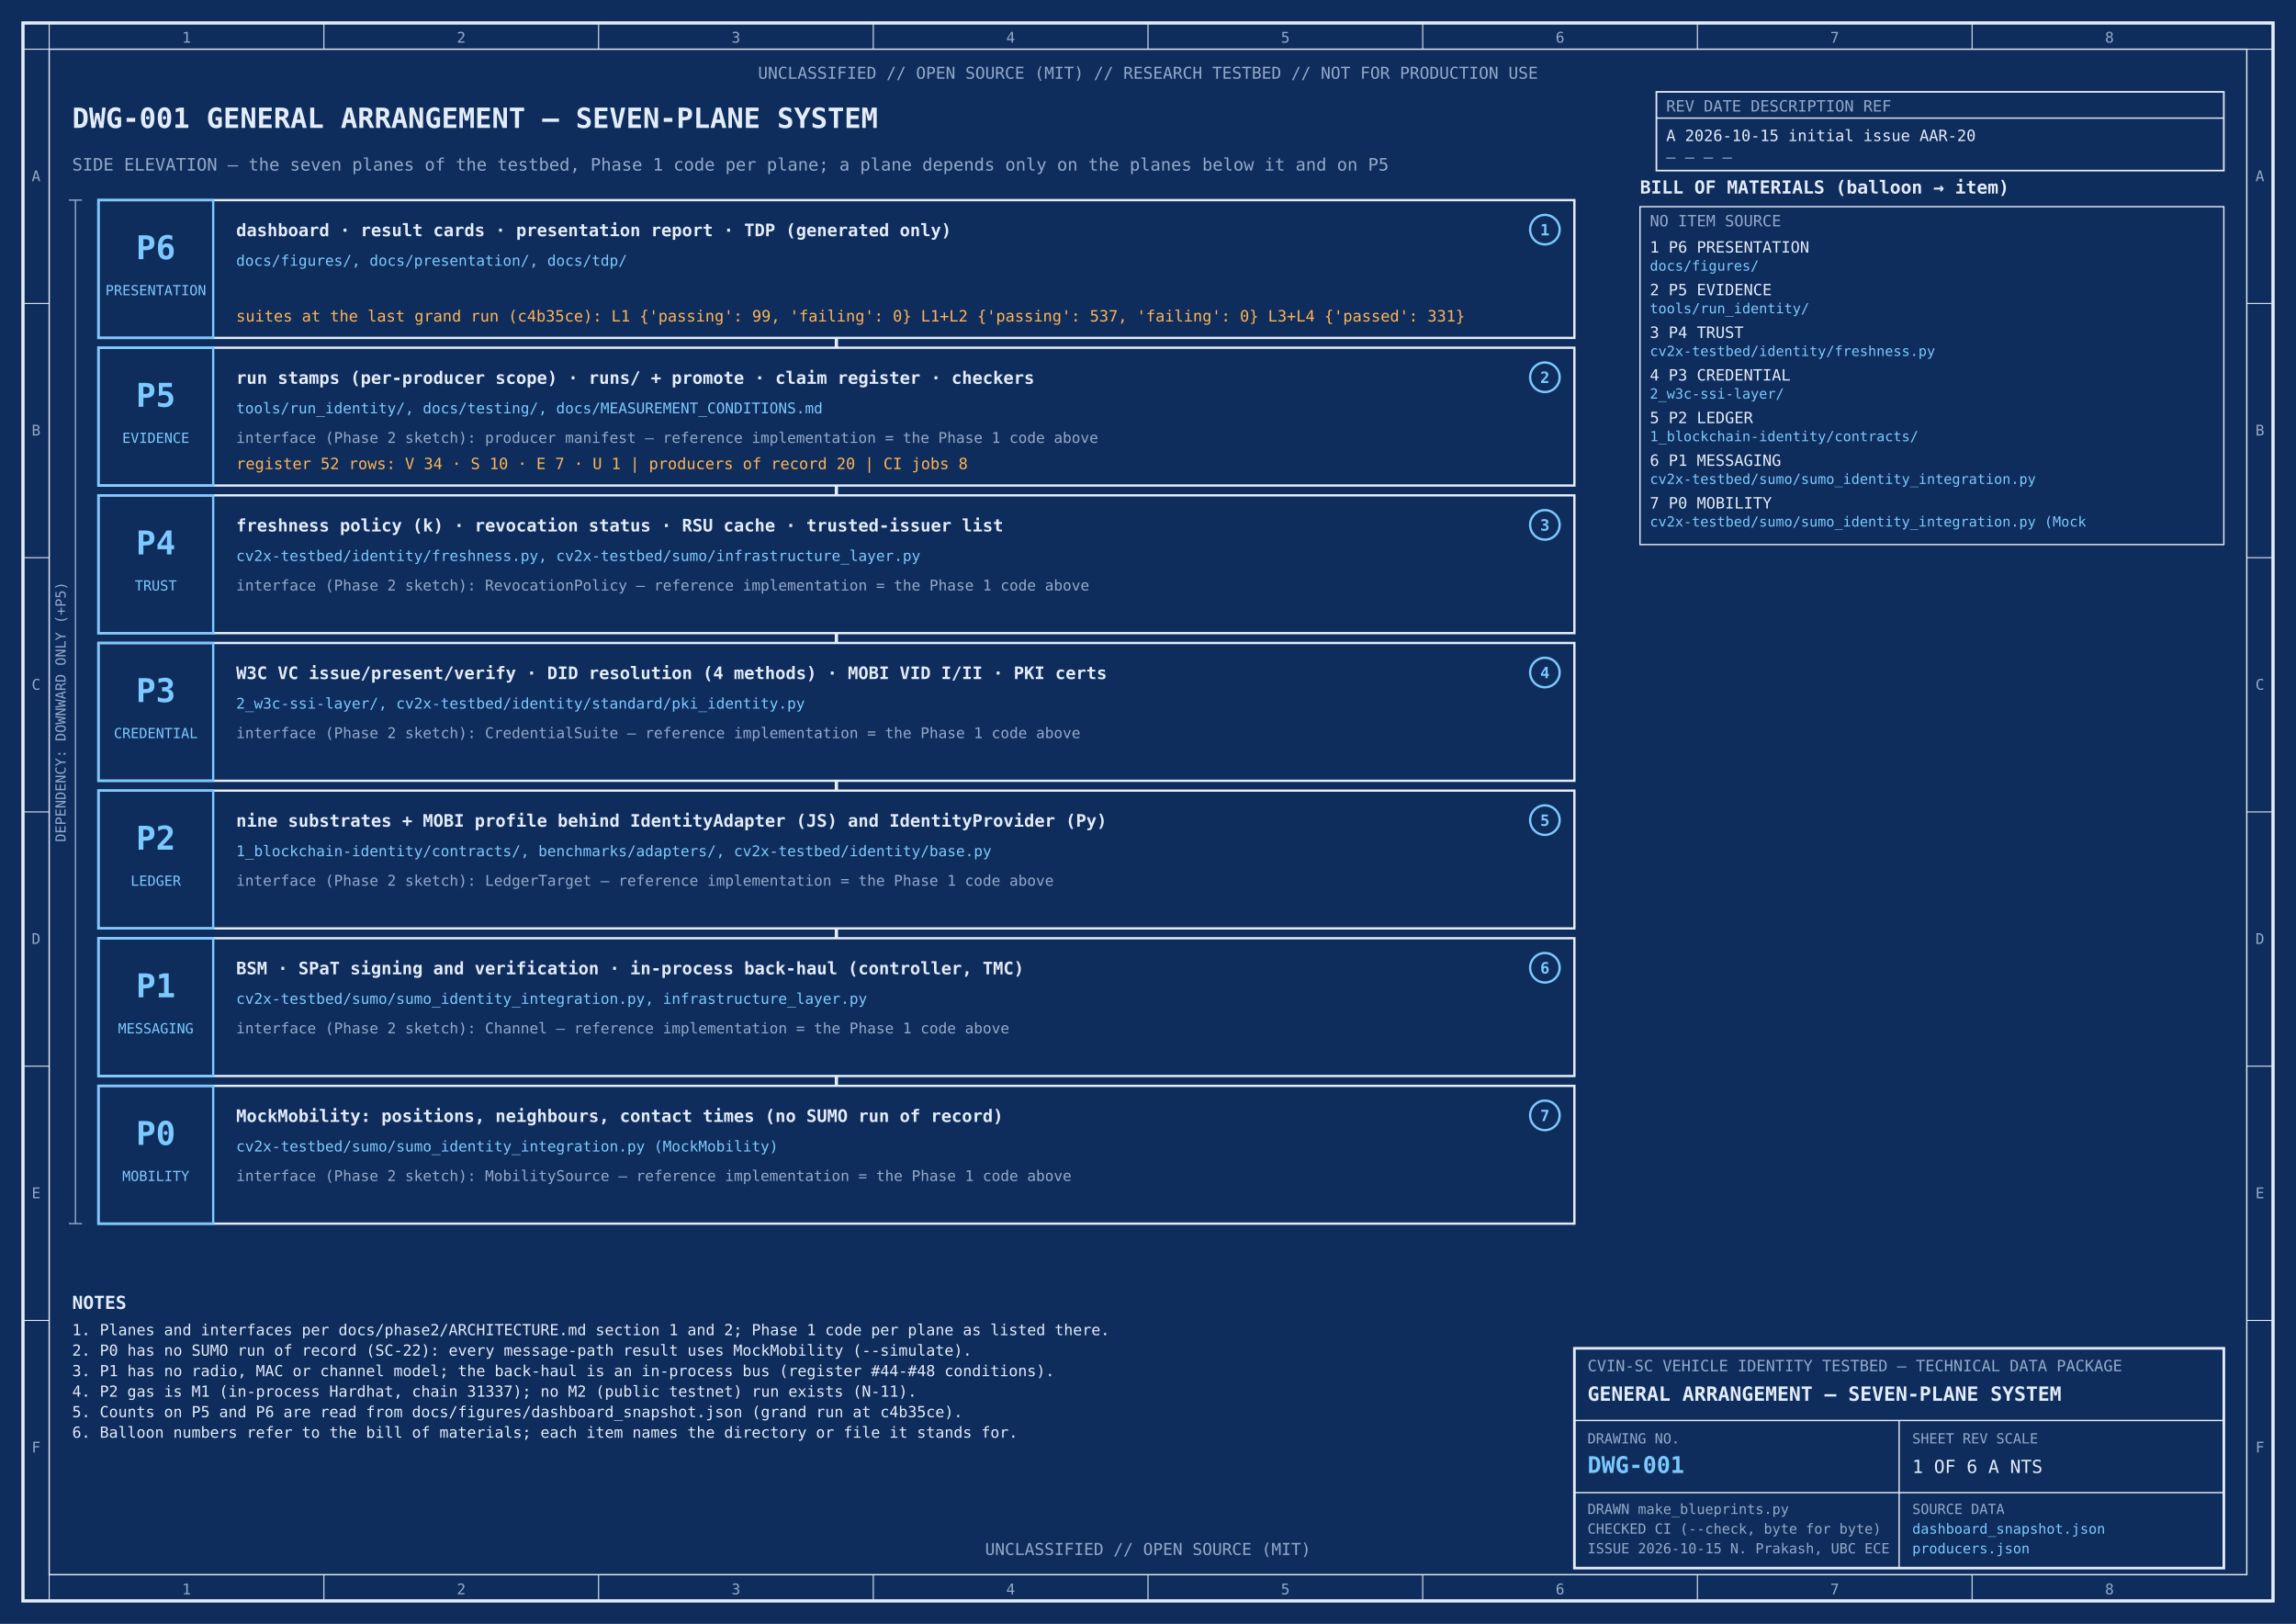
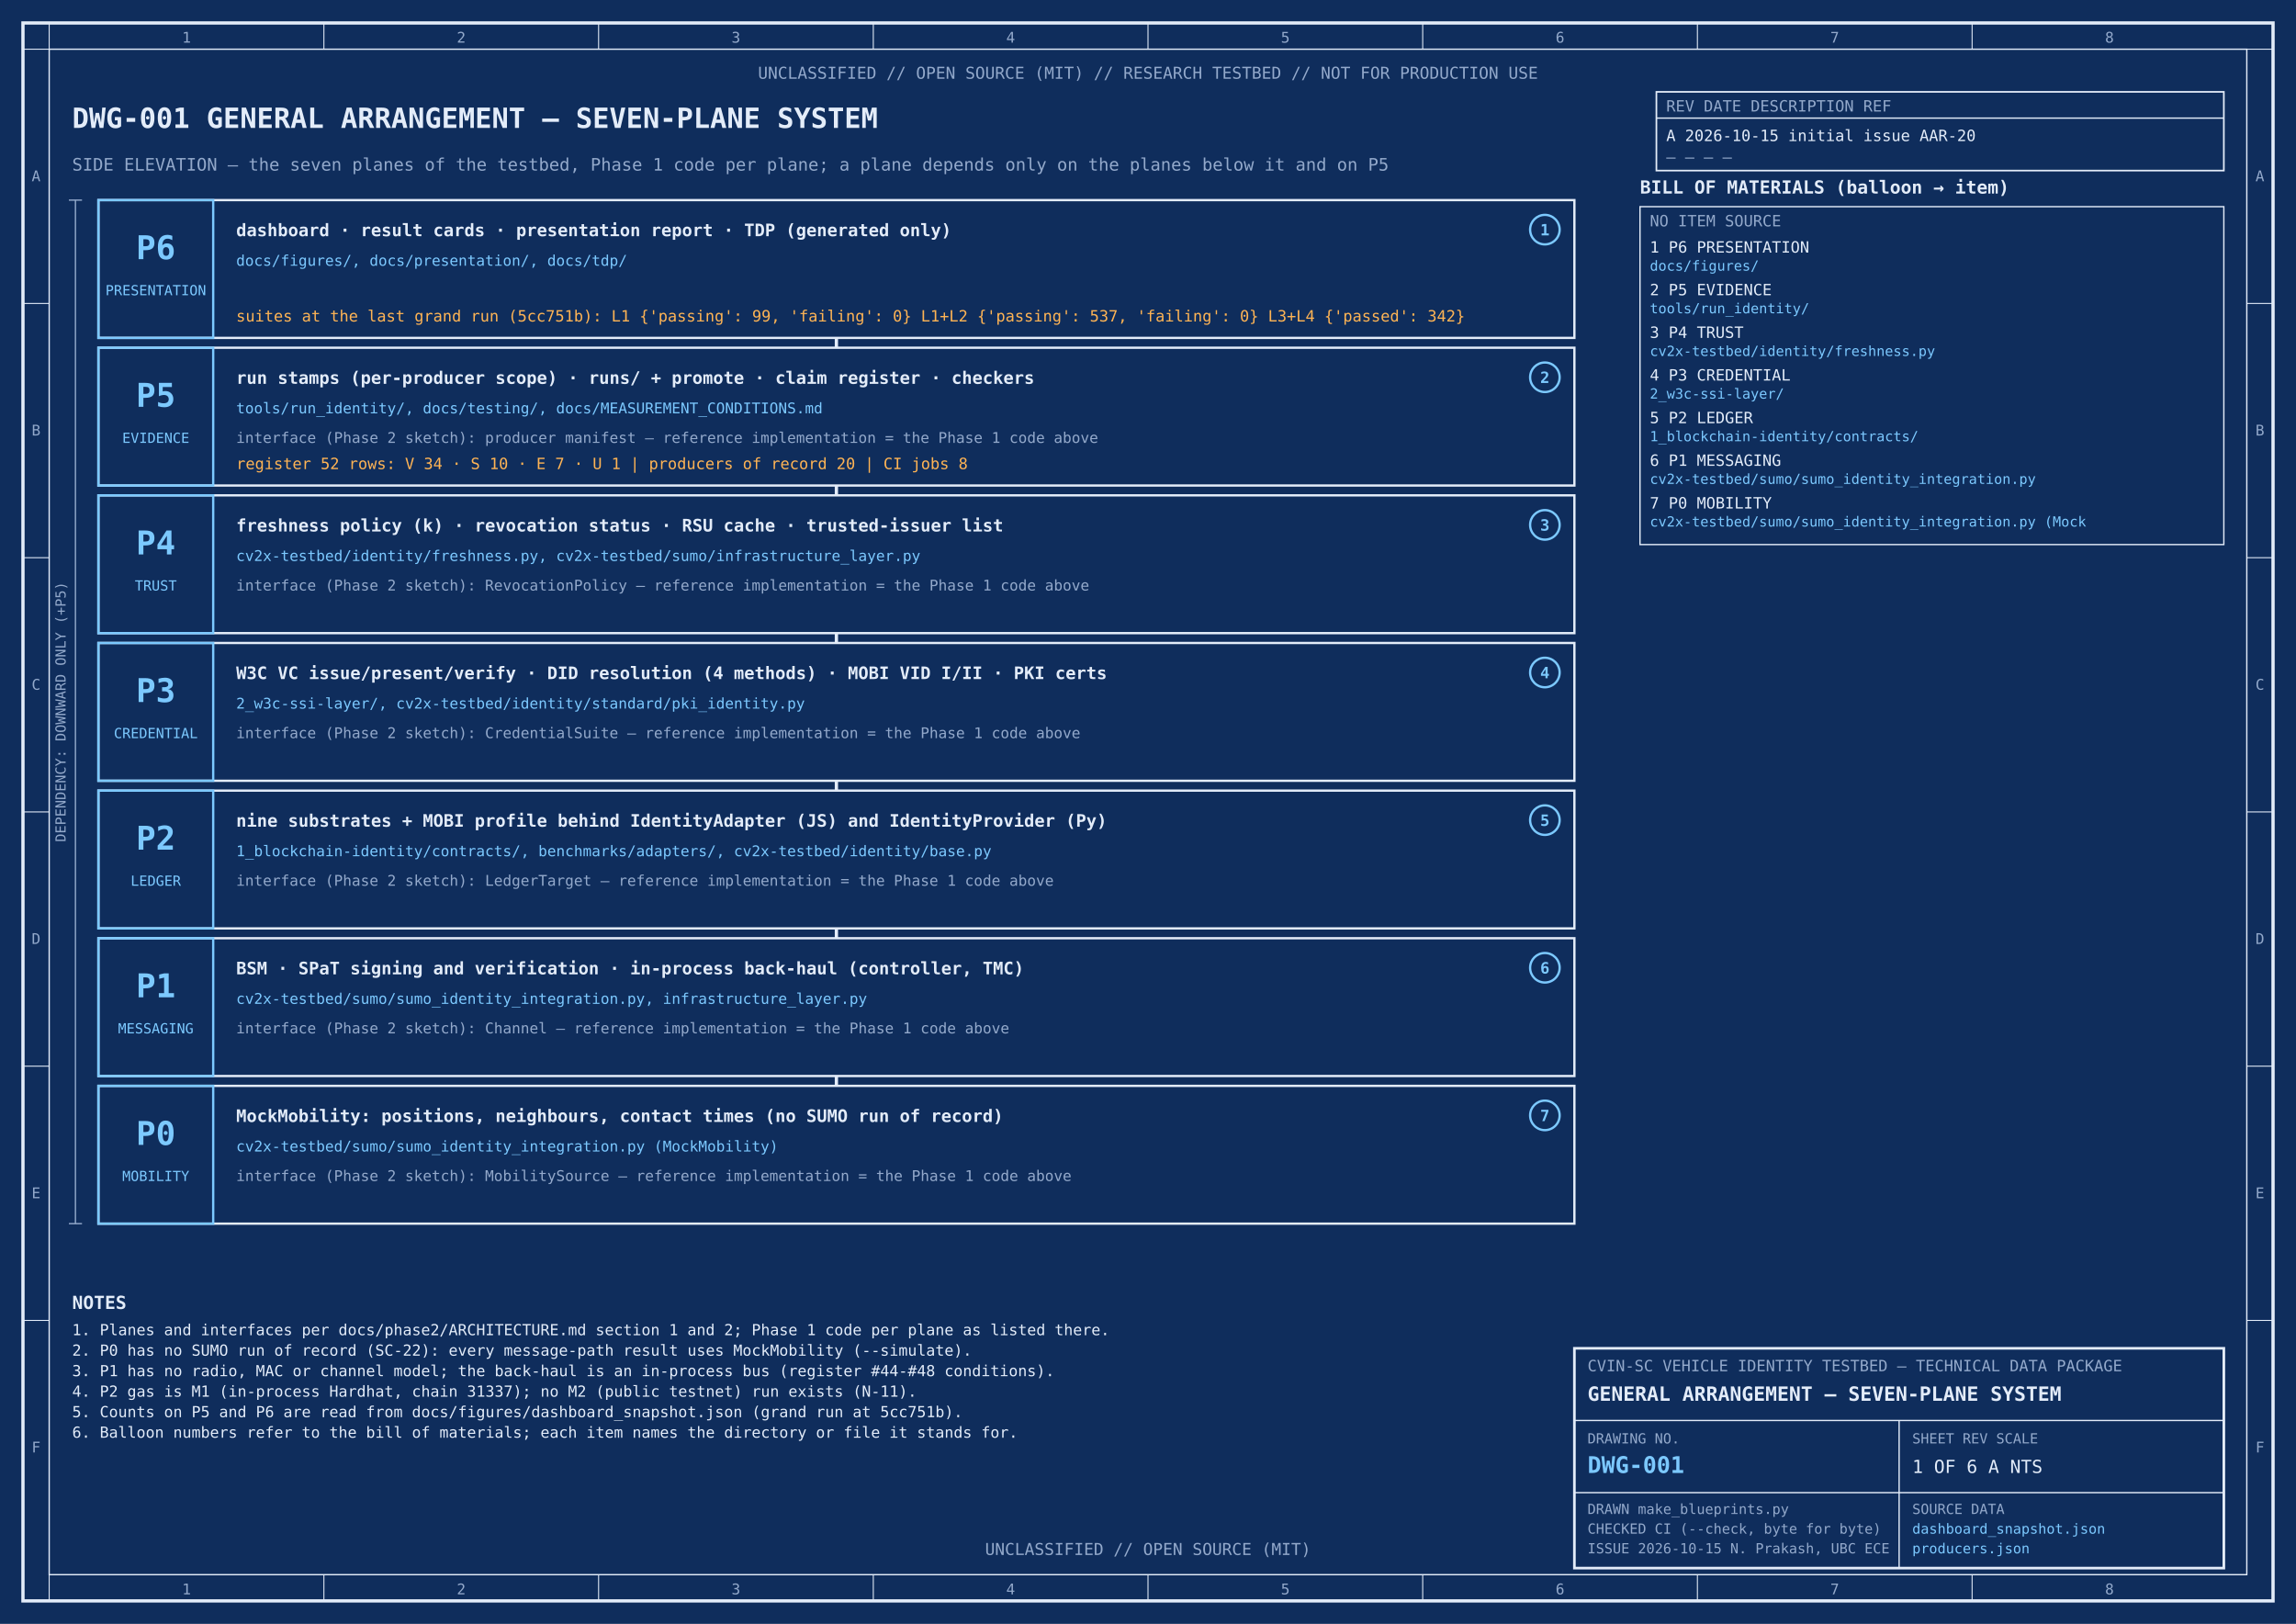
<svg xmlns="http://www.w3.org/2000/svg" width="1400" height="990" viewBox="0 0 1400 990" font-family="DejaVu Sans Mono, Menlo, Consolas, monospace">
  <defs>
    <marker id="arrow" viewBox="0 0 10 10" refX="9" refY="5" markerWidth="7" markerHeight="7" orient="auto-start-reverse">
      <path d="M0,0 L10,5 L0,10 z" fill="#e3ecf9" />
    </marker>
    <pattern id="hatch" width="8" height="8" patternUnits="userSpaceOnUse" patternTransform="rotate(45)">
      <line x1="0" y1="0" x2="0" y2="8" stroke="#ffb454" stroke-width="1" />
    </pattern>
  </defs>
  <rect width="1400" height="990" fill="#0f2d5c" />
  <text x="44" y="104" font-size="10.5" text-anchor="start" fill="#93a9cb" font-weight="normal">SIDE ELEVATION — the seven planes of the testbed, Phase 1 code per plane; a plane depends only on the planes below it and on P5</text>
  <rect x="60" y="122" width="900" height="84" stroke="#e3ecf9" fill="none" stroke-width="1.4" rx="0" />
  <rect x="60" y="122" width="70" height="84" stroke="#7cc9ff" fill="none" stroke-width="1.4" rx="0" />
  <text x="95" y="158" font-size="20" text-anchor="middle" fill="#7cc9ff" font-weight="bold">P6</text>
  <text x="95" y="180" font-size="8.5" text-anchor="middle" fill="#7cc9ff" font-weight="normal">PRESENTATION</text>
  <text x="144" y="144" font-size="10.5" text-anchor="start" fill="#e3ecf9" font-weight="bold">dashboard · result cards · presentation report · TDP (generated only)</text>
  <text x="144" y="162" font-size="9" text-anchor="start" fill="#7cc9ff" font-weight="normal">docs/figures/, docs/presentation/, docs/tdp/</text>
  <circle cx="942" cy="140" r="9" stroke="#7cc9ff" fill="#0f2d5c" stroke-width="1.4" />
  <text x="942" y="143.5" font-size="9.5" text-anchor="middle" fill="#7cc9ff" font-weight="bold">1</text>
  <line x1="510.0" y1="206" x2="510.0" y2="212" stroke="#e3ecf9" stroke-width="2" />
  <rect x="60" y="212" width="900" height="84" stroke="#e3ecf9" fill="none" stroke-width="1.4" rx="0" />
  <rect x="60" y="212" width="70" height="84" stroke="#7cc9ff" fill="none" stroke-width="1.4" rx="0" />
  <text x="95" y="248" font-size="20" text-anchor="middle" fill="#7cc9ff" font-weight="bold">P5</text>
  <text x="95" y="270" font-size="8.5" text-anchor="middle" fill="#7cc9ff" font-weight="normal">EVIDENCE</text>
  <text x="144" y="234" font-size="10.5" text-anchor="start" fill="#e3ecf9" font-weight="bold">run stamps (per-producer scope) · runs/ + promote · claim register · checkers</text>
  <text x="144" y="252" font-size="9" text-anchor="start" fill="#7cc9ff" font-weight="normal">tools/run_identity/, docs/testing/, docs/MEASUREMENT_CONDITIONS.md</text>
  <text x="144" y="270" font-size="9" text-anchor="start" fill="#93a9cb" font-weight="normal">interface (Phase 2 sketch): producer manifest — reference implementation = the Phase 1 code above</text>
  <circle cx="942" cy="230" r="9" stroke="#7cc9ff" fill="#0f2d5c" stroke-width="1.4" />
  <text x="942" y="233.5" font-size="9.5" text-anchor="middle" fill="#7cc9ff" font-weight="bold">2</text>
  <line x1="510.0" y1="296" x2="510.0" y2="302" stroke="#e3ecf9" stroke-width="2" />
  <rect x="60" y="302" width="900" height="84" stroke="#e3ecf9" fill="none" stroke-width="1.4" rx="0" />
  <rect x="60" y="302" width="70" height="84" stroke="#7cc9ff" fill="none" stroke-width="1.4" rx="0" />
  <text x="95" y="338" font-size="20" text-anchor="middle" fill="#7cc9ff" font-weight="bold">P4</text>
  <text x="95" y="360" font-size="8.5" text-anchor="middle" fill="#7cc9ff" font-weight="normal">TRUST</text>
  <text x="144" y="324" font-size="10.5" text-anchor="start" fill="#e3ecf9" font-weight="bold">freshness policy (k) · revocation status · RSU cache · trusted-issuer list</text>
  <text x="144" y="342" font-size="9" text-anchor="start" fill="#7cc9ff" font-weight="normal">cv2x-testbed/identity/freshness.py, cv2x-testbed/sumo/infrastructure_layer.py</text>
  <text x="144" y="360" font-size="9" text-anchor="start" fill="#93a9cb" font-weight="normal">interface (Phase 2 sketch): RevocationPolicy — reference implementation = the Phase 1 code above</text>
  <circle cx="942" cy="320" r="9" stroke="#7cc9ff" fill="#0f2d5c" stroke-width="1.4" />
  <text x="942" y="323.5" font-size="9.5" text-anchor="middle" fill="#7cc9ff" font-weight="bold">3</text>
  <line x1="510.0" y1="386" x2="510.0" y2="392" stroke="#e3ecf9" stroke-width="2" />
  <rect x="60" y="392" width="900" height="84" stroke="#e3ecf9" fill="none" stroke-width="1.4" rx="0" />
  <rect x="60" y="392" width="70" height="84" stroke="#7cc9ff" fill="none" stroke-width="1.4" rx="0" />
  <text x="95" y="428" font-size="20" text-anchor="middle" fill="#7cc9ff" font-weight="bold">P3</text>
  <text x="95" y="450" font-size="8.5" text-anchor="middle" fill="#7cc9ff" font-weight="normal">CREDENTIAL</text>
  <text x="144" y="414" font-size="10.5" text-anchor="start" fill="#e3ecf9" font-weight="bold">W3C VC issue/present/verify · DID resolution (4 methods) · MOBI VID I/II · PKI certs</text>
  <text x="144" y="432" font-size="9" text-anchor="start" fill="#7cc9ff" font-weight="normal">2_w3c-ssi-layer/, cv2x-testbed/identity/standard/pki_identity.py</text>
  <text x="144" y="450" font-size="9" text-anchor="start" fill="#93a9cb" font-weight="normal">interface (Phase 2 sketch): CredentialSuite — reference implementation = the Phase 1 code above</text>
  <circle cx="942" cy="410" r="9" stroke="#7cc9ff" fill="#0f2d5c" stroke-width="1.4" />
  <text x="942" y="413.5" font-size="9.5" text-anchor="middle" fill="#7cc9ff" font-weight="bold">4</text>
  <line x1="510.0" y1="476" x2="510.0" y2="482" stroke="#e3ecf9" stroke-width="2" />
  <rect x="60" y="482" width="900" height="84" stroke="#e3ecf9" fill="none" stroke-width="1.4" rx="0" />
  <rect x="60" y="482" width="70" height="84" stroke="#7cc9ff" fill="none" stroke-width="1.4" rx="0" />
  <text x="95" y="518" font-size="20" text-anchor="middle" fill="#7cc9ff" font-weight="bold">P2</text>
  <text x="95" y="540" font-size="8.5" text-anchor="middle" fill="#7cc9ff" font-weight="normal">LEDGER</text>
  <text x="144" y="504" font-size="10.5" text-anchor="start" fill="#e3ecf9" font-weight="bold">nine substrates + MOBI profile behind IdentityAdapter (JS) and IdentityProvider (Py)</text>
  <text x="144" y="522" font-size="9" text-anchor="start" fill="#7cc9ff" font-weight="normal">1_blockchain-identity/contracts/, benchmarks/adapters/, cv2x-testbed/identity/base.py</text>
  <text x="144" y="540" font-size="9" text-anchor="start" fill="#93a9cb" font-weight="normal">interface (Phase 2 sketch): LedgerTarget — reference implementation = the Phase 1 code above</text>
  <circle cx="942" cy="500" r="9" stroke="#7cc9ff" fill="#0f2d5c" stroke-width="1.4" />
  <text x="942" y="503.5" font-size="9.5" text-anchor="middle" fill="#7cc9ff" font-weight="bold">5</text>
  <line x1="510.0" y1="566" x2="510.0" y2="572" stroke="#e3ecf9" stroke-width="2" />
  <rect x="60" y="572" width="900" height="84" stroke="#e3ecf9" fill="none" stroke-width="1.4" rx="0" />
  <rect x="60" y="572" width="70" height="84" stroke="#7cc9ff" fill="none" stroke-width="1.4" rx="0" />
  <text x="95" y="608" font-size="20" text-anchor="middle" fill="#7cc9ff" font-weight="bold">P1</text>
  <text x="95" y="630" font-size="8.5" text-anchor="middle" fill="#7cc9ff" font-weight="normal">MESSAGING</text>
  <text x="144" y="594" font-size="10.5" text-anchor="start" fill="#e3ecf9" font-weight="bold">BSM · SPaT signing and verification · in-process back-haul (controller, TMC)</text>
  <text x="144" y="612" font-size="9" text-anchor="start" fill="#7cc9ff" font-weight="normal">cv2x-testbed/sumo/sumo_identity_integration.py, infrastructure_layer.py</text>
  <text x="144" y="630" font-size="9" text-anchor="start" fill="#93a9cb" font-weight="normal">interface (Phase 2 sketch): Channel — reference implementation = the Phase 1 code above</text>
  <circle cx="942" cy="590" r="9" stroke="#7cc9ff" fill="#0f2d5c" stroke-width="1.4" />
  <text x="942" y="593.5" font-size="9.5" text-anchor="middle" fill="#7cc9ff" font-weight="bold">6</text>
  <line x1="510.0" y1="656" x2="510.0" y2="662" stroke="#e3ecf9" stroke-width="2" />
  <rect x="60" y="662" width="900" height="84" stroke="#e3ecf9" fill="none" stroke-width="1.4" rx="0" />
  <rect x="60" y="662" width="70" height="84" stroke="#7cc9ff" fill="none" stroke-width="1.4" rx="0" />
  <text x="95" y="698" font-size="20" text-anchor="middle" fill="#7cc9ff" font-weight="bold">P0</text>
  <text x="95" y="720" font-size="8.5" text-anchor="middle" fill="#7cc9ff" font-weight="normal">MOBILITY</text>
  <text x="144" y="684" font-size="10.5" text-anchor="start" fill="#e3ecf9" font-weight="bold">MockMobility: positions, neighbours, contact times (no SUMO run of record)</text>
  <text x="144" y="702" font-size="9" text-anchor="start" fill="#7cc9ff" font-weight="normal">cv2x-testbed/sumo/sumo_identity_integration.py (MockMobility)</text>
  <text x="144" y="720" font-size="9" text-anchor="start" fill="#93a9cb" font-weight="normal">interface (Phase 2 sketch): MobilitySource — reference implementation = the Phase 1 code above</text>
  <circle cx="942" cy="680" r="9" stroke="#7cc9ff" fill="#0f2d5c" stroke-width="1.4" />
  <text x="942" y="683.5" font-size="9.5" text-anchor="middle" fill="#7cc9ff" font-weight="bold">7</text>
  <text x="144" y="286" font-size="9.5" text-anchor="start" fill="#ffb454" font-weight="normal">register 52 rows: V 34 · S 10 · E 7 · U 1   |   producers of record 20   |   CI jobs 8</text>
-   <text x="144" y="196" font-size="9.5" text-anchor="start" fill="#ffb454" font-weight="normal">suites at the last grand run (c4b35ce): L1 {'passing': 99, 'failing': 0}  L1+L2 {'passing': 537, 'failing': 0}  L3+L4 {'passed': 331}</text>
+   <text x="144" y="196" font-size="9.5" text-anchor="start" fill="#ffb454" font-weight="normal">suites at the last grand run (5cc751b): L1 {'passing': 99, 'failing': 0}  L1+L2 {'passing': 537, 'failing': 0}  L3+L4 {'passed': 342}</text>
  <line x1="46" y1="122" x2="46" y2="746" stroke="#93a9cb" stroke-width="0.8" />
  <line x1="42" y1="122" x2="50" y2="122" stroke="#93a9cb" stroke-width="0.8" />
  <line x1="42" y1="746" x2="50" y2="746" stroke="#93a9cb" stroke-width="0.8" />
  <text x="40" y="434.0" font-size="8.5" text-anchor="middle" fill="#93a9cb" font-weight="normal" transform="rotate(-90 40 434.0)">DEPENDENCY: DOWNWARD ONLY (+P5)</text>
  <rect x="14" y="14" width="1372" height="962" stroke="#e3ecf9" fill="none" stroke-width="2" rx="0" />
  <rect x="30" y="30" width="1340" height="930" stroke="#e3ecf9" fill="none" stroke-width="0.8" rx="0" />
  <line x1="30.0" y1="14" x2="30.0" y2="30" stroke="#e3ecf9" stroke-width="0.6" />
  <line x1="30.0" y1="960" x2="30.0" y2="976" stroke="#e3ecf9" stroke-width="0.6" />
  <text x="113.75" y="26" font-size="9" text-anchor="middle" fill="#93a9cb" font-weight="normal">1</text>
  <text x="113.75" y="972" font-size="9" text-anchor="middle" fill="#93a9cb" font-weight="normal">1</text>
  <line x1="197.5" y1="14" x2="197.5" y2="30" stroke="#e3ecf9" stroke-width="0.6" />
  <line x1="197.5" y1="960" x2="197.5" y2="976" stroke="#e3ecf9" stroke-width="0.6" />
  <text x="281.25" y="26" font-size="9" text-anchor="middle" fill="#93a9cb" font-weight="normal">2</text>
  <text x="281.25" y="972" font-size="9" text-anchor="middle" fill="#93a9cb" font-weight="normal">2</text>
  <line x1="365.0" y1="14" x2="365.0" y2="30" stroke="#e3ecf9" stroke-width="0.6" />
  <line x1="365.0" y1="960" x2="365.0" y2="976" stroke="#e3ecf9" stroke-width="0.6" />
  <text x="448.75" y="26" font-size="9" text-anchor="middle" fill="#93a9cb" font-weight="normal">3</text>
  <text x="448.75" y="972" font-size="9" text-anchor="middle" fill="#93a9cb" font-weight="normal">3</text>
  <line x1="532.5" y1="14" x2="532.5" y2="30" stroke="#e3ecf9" stroke-width="0.6" />
  <line x1="532.5" y1="960" x2="532.5" y2="976" stroke="#e3ecf9" stroke-width="0.6" />
  <text x="616.25" y="26" font-size="9" text-anchor="middle" fill="#93a9cb" font-weight="normal">4</text>
  <text x="616.25" y="972" font-size="9" text-anchor="middle" fill="#93a9cb" font-weight="normal">4</text>
  <line x1="700.0" y1="14" x2="700.0" y2="30" stroke="#e3ecf9" stroke-width="0.6" />
  <line x1="700.0" y1="960" x2="700.0" y2="976" stroke="#e3ecf9" stroke-width="0.6" />
  <text x="783.75" y="26" font-size="9" text-anchor="middle" fill="#93a9cb" font-weight="normal">5</text>
  <text x="783.75" y="972" font-size="9" text-anchor="middle" fill="#93a9cb" font-weight="normal">5</text>
  <line x1="867.5" y1="14" x2="867.5" y2="30" stroke="#e3ecf9" stroke-width="0.6" />
  <line x1="867.5" y1="960" x2="867.5" y2="976" stroke="#e3ecf9" stroke-width="0.6" />
  <text x="951.25" y="26" font-size="9" text-anchor="middle" fill="#93a9cb" font-weight="normal">6</text>
  <text x="951.25" y="972" font-size="9" text-anchor="middle" fill="#93a9cb" font-weight="normal">6</text>
  <line x1="1035.0" y1="14" x2="1035.0" y2="30" stroke="#e3ecf9" stroke-width="0.6" />
  <line x1="1035.0" y1="960" x2="1035.0" y2="976" stroke="#e3ecf9" stroke-width="0.6" />
  <text x="1118.75" y="26" font-size="9" text-anchor="middle" fill="#93a9cb" font-weight="normal">7</text>
  <text x="1118.75" y="972" font-size="9" text-anchor="middle" fill="#93a9cb" font-weight="normal">7</text>
  <line x1="1202.5" y1="14" x2="1202.5" y2="30" stroke="#e3ecf9" stroke-width="0.6" />
  <line x1="1202.5" y1="960" x2="1202.5" y2="976" stroke="#e3ecf9" stroke-width="0.6" />
  <text x="1286.25" y="26" font-size="9" text-anchor="middle" fill="#93a9cb" font-weight="normal">8</text>
  <text x="1286.25" y="972" font-size="9" text-anchor="middle" fill="#93a9cb" font-weight="normal">8</text>
  <line x1="14" y1="30.0" x2="30" y2="30.0" stroke="#e3ecf9" stroke-width="0.6" />
  <line x1="1370" y1="30.0" x2="1386" y2="30.0" stroke="#e3ecf9" stroke-width="0.6" />
  <text x="22" y="110.5" font-size="9" text-anchor="middle" fill="#93a9cb" font-weight="normal">A</text>
  <text x="1378" y="110.5" font-size="9" text-anchor="middle" fill="#93a9cb" font-weight="normal">A</text>
  <line x1="14" y1="185.0" x2="30" y2="185.0" stroke="#e3ecf9" stroke-width="0.6" />
  <line x1="1370" y1="185.0" x2="1386" y2="185.0" stroke="#e3ecf9" stroke-width="0.6" />
  <text x="22" y="265.5" font-size="9" text-anchor="middle" fill="#93a9cb" font-weight="normal">B</text>
  <text x="1378" y="265.5" font-size="9" text-anchor="middle" fill="#93a9cb" font-weight="normal">B</text>
  <line x1="14" y1="340.0" x2="30" y2="340.0" stroke="#e3ecf9" stroke-width="0.6" />
  <line x1="1370" y1="340.0" x2="1386" y2="340.0" stroke="#e3ecf9" stroke-width="0.6" />
  <text x="22" y="420.5" font-size="9" text-anchor="middle" fill="#93a9cb" font-weight="normal">C</text>
  <text x="1378" y="420.5" font-size="9" text-anchor="middle" fill="#93a9cb" font-weight="normal">C</text>
  <line x1="14" y1="495.0" x2="30" y2="495.0" stroke="#e3ecf9" stroke-width="0.6" />
  <line x1="1370" y1="495.0" x2="1386" y2="495.0" stroke="#e3ecf9" stroke-width="0.6" />
  <text x="22" y="575.5" font-size="9" text-anchor="middle" fill="#93a9cb" font-weight="normal">D</text>
  <text x="1378" y="575.5" font-size="9" text-anchor="middle" fill="#93a9cb" font-weight="normal">D</text>
  <line x1="14" y1="650.0" x2="30" y2="650.0" stroke="#e3ecf9" stroke-width="0.6" />
  <line x1="1370" y1="650.0" x2="1386" y2="650.0" stroke="#e3ecf9" stroke-width="0.6" />
  <text x="22" y="730.5" font-size="9" text-anchor="middle" fill="#93a9cb" font-weight="normal">E</text>
  <text x="1378" y="730.5" font-size="9" text-anchor="middle" fill="#93a9cb" font-weight="normal">E</text>
  <line x1="14" y1="805.0" x2="30" y2="805.0" stroke="#e3ecf9" stroke-width="0.6" />
  <line x1="1370" y1="805.0" x2="1386" y2="805.0" stroke="#e3ecf9" stroke-width="0.6" />
  <text x="22" y="885.5" font-size="9" text-anchor="middle" fill="#93a9cb" font-weight="normal">F</text>
  <text x="1378" y="885.5" font-size="9" text-anchor="middle" fill="#93a9cb" font-weight="normal">F</text>
  <text x="700.0" y="48" font-size="10" text-anchor="middle" fill="#93a9cb" font-weight="normal">UNCLASSIFIED // OPEN SOURCE (MIT) // RESEARCH TESTBED // NOT FOR PRODUCTION USE</text>
  <text x="700.0" y="948" font-size="10" text-anchor="middle" fill="#93a9cb" font-weight="normal">UNCLASSIFIED // OPEN SOURCE (MIT)</text>
  <text x="44" y="78" font-size="17" text-anchor="start" fill="#e3ecf9" font-weight="bold">DWG-001  GENERAL ARRANGEMENT — SEVEN-PLANE SYSTEM</text>
  <rect x="1010" y="56" width="346" height="48" stroke="#e3ecf9" fill="none" stroke-width="1" rx="0" />
  <line x1="1010" y1="72" x2="1356" y2="72" stroke="#e3ecf9" stroke-width="0.8" />
  <text x="1016" y="68" font-size="9.5" text-anchor="start" fill="#93a9cb" font-weight="normal">REV   DATE         DESCRIPTION                 REF</text>
  <text x="1016" y="86" font-size="9.5" text-anchor="start" fill="#e3ecf9" font-weight="normal">A     2026-10-15   initial issue               AAR-20</text>
  <text x="1016" y="99" font-size="9.5" text-anchor="start" fill="#93a9cb" font-weight="normal">—     —            —                           —</text>
  <text x="44" y="798" font-size="11" text-anchor="start" fill="#e3ecf9" font-weight="bold">NOTES</text>
  <text x="44" y="814.0" font-size="9.3" text-anchor="start" fill="#e3ecf9" font-weight="normal">1. Planes and interfaces per docs/phase2/ARCHITECTURE.md section 1 and 2; Phase 1 code per plane as listed there.</text>
  <text x="44" y="826.5" font-size="9.3" text-anchor="start" fill="#e3ecf9" font-weight="normal">2. P0 has no SUMO run of record (SC-22): every message-path result uses MockMobility (--simulate).</text>
  <text x="44" y="839.0" font-size="9.3" text-anchor="start" fill="#e3ecf9" font-weight="normal">3. P1 has no radio, MAC or channel model; the back-haul is an in-process bus (register #44-#48 conditions).</text>
  <text x="44" y="851.5" font-size="9.3" text-anchor="start" fill="#e3ecf9" font-weight="normal">4. P2 gas is M1 (in-process Hardhat, chain 31337); no M2 (public testnet) run exists (N-11).</text>
-   <text x="44" y="864.0" font-size="9.3" text-anchor="start" fill="#e3ecf9" font-weight="normal">5. Counts on P5 and P6 are read from docs/figures/dashboard_snapshot.json (grand run at c4b35ce).</text>
+   <text x="44" y="864.0" font-size="9.3" text-anchor="start" fill="#e3ecf9" font-weight="normal">5. Counts on P5 and P6 are read from docs/figures/dashboard_snapshot.json (grand run at 5cc751b).</text>
  <text x="44" y="876.5" font-size="9.3" text-anchor="start" fill="#e3ecf9" font-weight="normal">6. Balloon numbers refer to the bill of materials; each item names the directory or file it stands for.</text>
  <text x="1000" y="118" font-size="11" text-anchor="start" fill="#e3ecf9" font-weight="bold">BILL OF MATERIALS (balloon → item)</text>
  <rect x="1000" y="126" width="356" height="206" stroke="#e3ecf9" fill="none" stroke-width="0.8" rx="0" />
  <text x="1006" y="138" font-size="9.5" text-anchor="start" fill="#93a9cb" font-weight="normal">NO  ITEM                      SOURCE</text>
  <text x="1006" y="154" font-size="9.5" text-anchor="start" fill="#e3ecf9" font-weight="normal">1   P6 PRESENTATION           </text>
  <text x="1006" y="165" font-size="8.5" text-anchor="start" fill="#7cc9ff" font-weight="normal">    docs/figures/</text>
  <text x="1006" y="180" font-size="9.5" text-anchor="start" fill="#e3ecf9" font-weight="normal">2   P5 EVIDENCE               </text>
  <text x="1006" y="191" font-size="8.5" text-anchor="start" fill="#7cc9ff" font-weight="normal">    tools/run_identity/</text>
  <text x="1006" y="206" font-size="9.5" text-anchor="start" fill="#e3ecf9" font-weight="normal">3   P4 TRUST                  </text>
  <text x="1006" y="217" font-size="8.5" text-anchor="start" fill="#7cc9ff" font-weight="normal">    cv2x-testbed/identity/freshness.py</text>
  <text x="1006" y="232" font-size="9.5" text-anchor="start" fill="#e3ecf9" font-weight="normal">4   P3 CREDENTIAL             </text>
  <text x="1006" y="243" font-size="8.5" text-anchor="start" fill="#7cc9ff" font-weight="normal">    2_w3c-ssi-layer/</text>
  <text x="1006" y="258" font-size="9.5" text-anchor="start" fill="#e3ecf9" font-weight="normal">5   P2 LEDGER                 </text>
  <text x="1006" y="269" font-size="8.5" text-anchor="start" fill="#7cc9ff" font-weight="normal">    1_blockchain-identity/contracts/</text>
  <text x="1006" y="284" font-size="9.5" text-anchor="start" fill="#e3ecf9" font-weight="normal">6   P1 MESSAGING              </text>
  <text x="1006" y="295" font-size="8.5" text-anchor="start" fill="#7cc9ff" font-weight="normal">    cv2x-testbed/sumo/sumo_identity_integration.py</text>
  <text x="1006" y="310" font-size="9.5" text-anchor="start" fill="#e3ecf9" font-weight="normal">7   P0 MOBILITY               </text>
  <text x="1006" y="321" font-size="8.5" text-anchor="start" fill="#7cc9ff" font-weight="normal">    cv2x-testbed/sumo/sumo_identity_integration.py (Mock</text>
  <rect x="960" y="822" width="396" height="134" stroke="#e3ecf9" fill="none" stroke-width="1.6" rx="0" />
  <line x1="960" y1="866" x2="1356" y2="866" stroke="#e3ecf9" stroke-width="0.8" />
  <line x1="960" y1="910" x2="1356" y2="910" stroke="#e3ecf9" stroke-width="0.8" />
  <line x1="1158" y1="866" x2="1158" y2="956" stroke="#e3ecf9" stroke-width="0.8" />
  <text x="968" y="836" font-size="9.5" text-anchor="start" fill="#93a9cb" font-weight="normal">CVIN-SC VEHICLE IDENTITY TESTBED — TECHNICAL DATA PACKAGE</text>
  <text x="968" y="854" font-size="12" text-anchor="start" fill="#e3ecf9" font-weight="bold">GENERAL ARRANGEMENT — SEVEN-PLANE SYSTEM</text>
  <text x="968" y="880" font-size="8.5" text-anchor="start" fill="#93a9cb" font-weight="normal">DRAWING NO.</text>
  <text x="968" y="898" font-size="14" text-anchor="start" fill="#7cc9ff" font-weight="bold">DWG-001</text>
  <text x="1166" y="880" font-size="8.5" text-anchor="start" fill="#93a9cb" font-weight="normal">SHEET        REV      SCALE</text>
  <text x="1166" y="898" font-size="11" text-anchor="start" fill="#e3ecf9" font-weight="normal">1 OF 6       A        NTS</text>
  <text x="968" y="923" font-size="8.5" text-anchor="start" fill="#93a9cb" font-weight="normal">DRAWN  make_blueprints.py</text>
  <text x="968" y="935" font-size="8.5" text-anchor="start" fill="#93a9cb" font-weight="normal">CHECKED  CI (--check, byte for byte)</text>
  <text x="968" y="947" font-size="8.5" text-anchor="start" fill="#93a9cb" font-weight="normal">ISSUE 2026-10-15  N. Prakash, UBC ECE</text>
  <text x="1166" y="923" font-size="8.5" text-anchor="start" fill="#93a9cb" font-weight="normal">SOURCE DATA</text>
  <text x="1166" y="935" font-size="8.5" text-anchor="start" fill="#7cc9ff" font-weight="normal">dashboard_snapshot.json</text>
  <text x="1166" y="947" font-size="8.5" text-anchor="start" fill="#7cc9ff" font-weight="normal">producers.json</text>
</svg>
